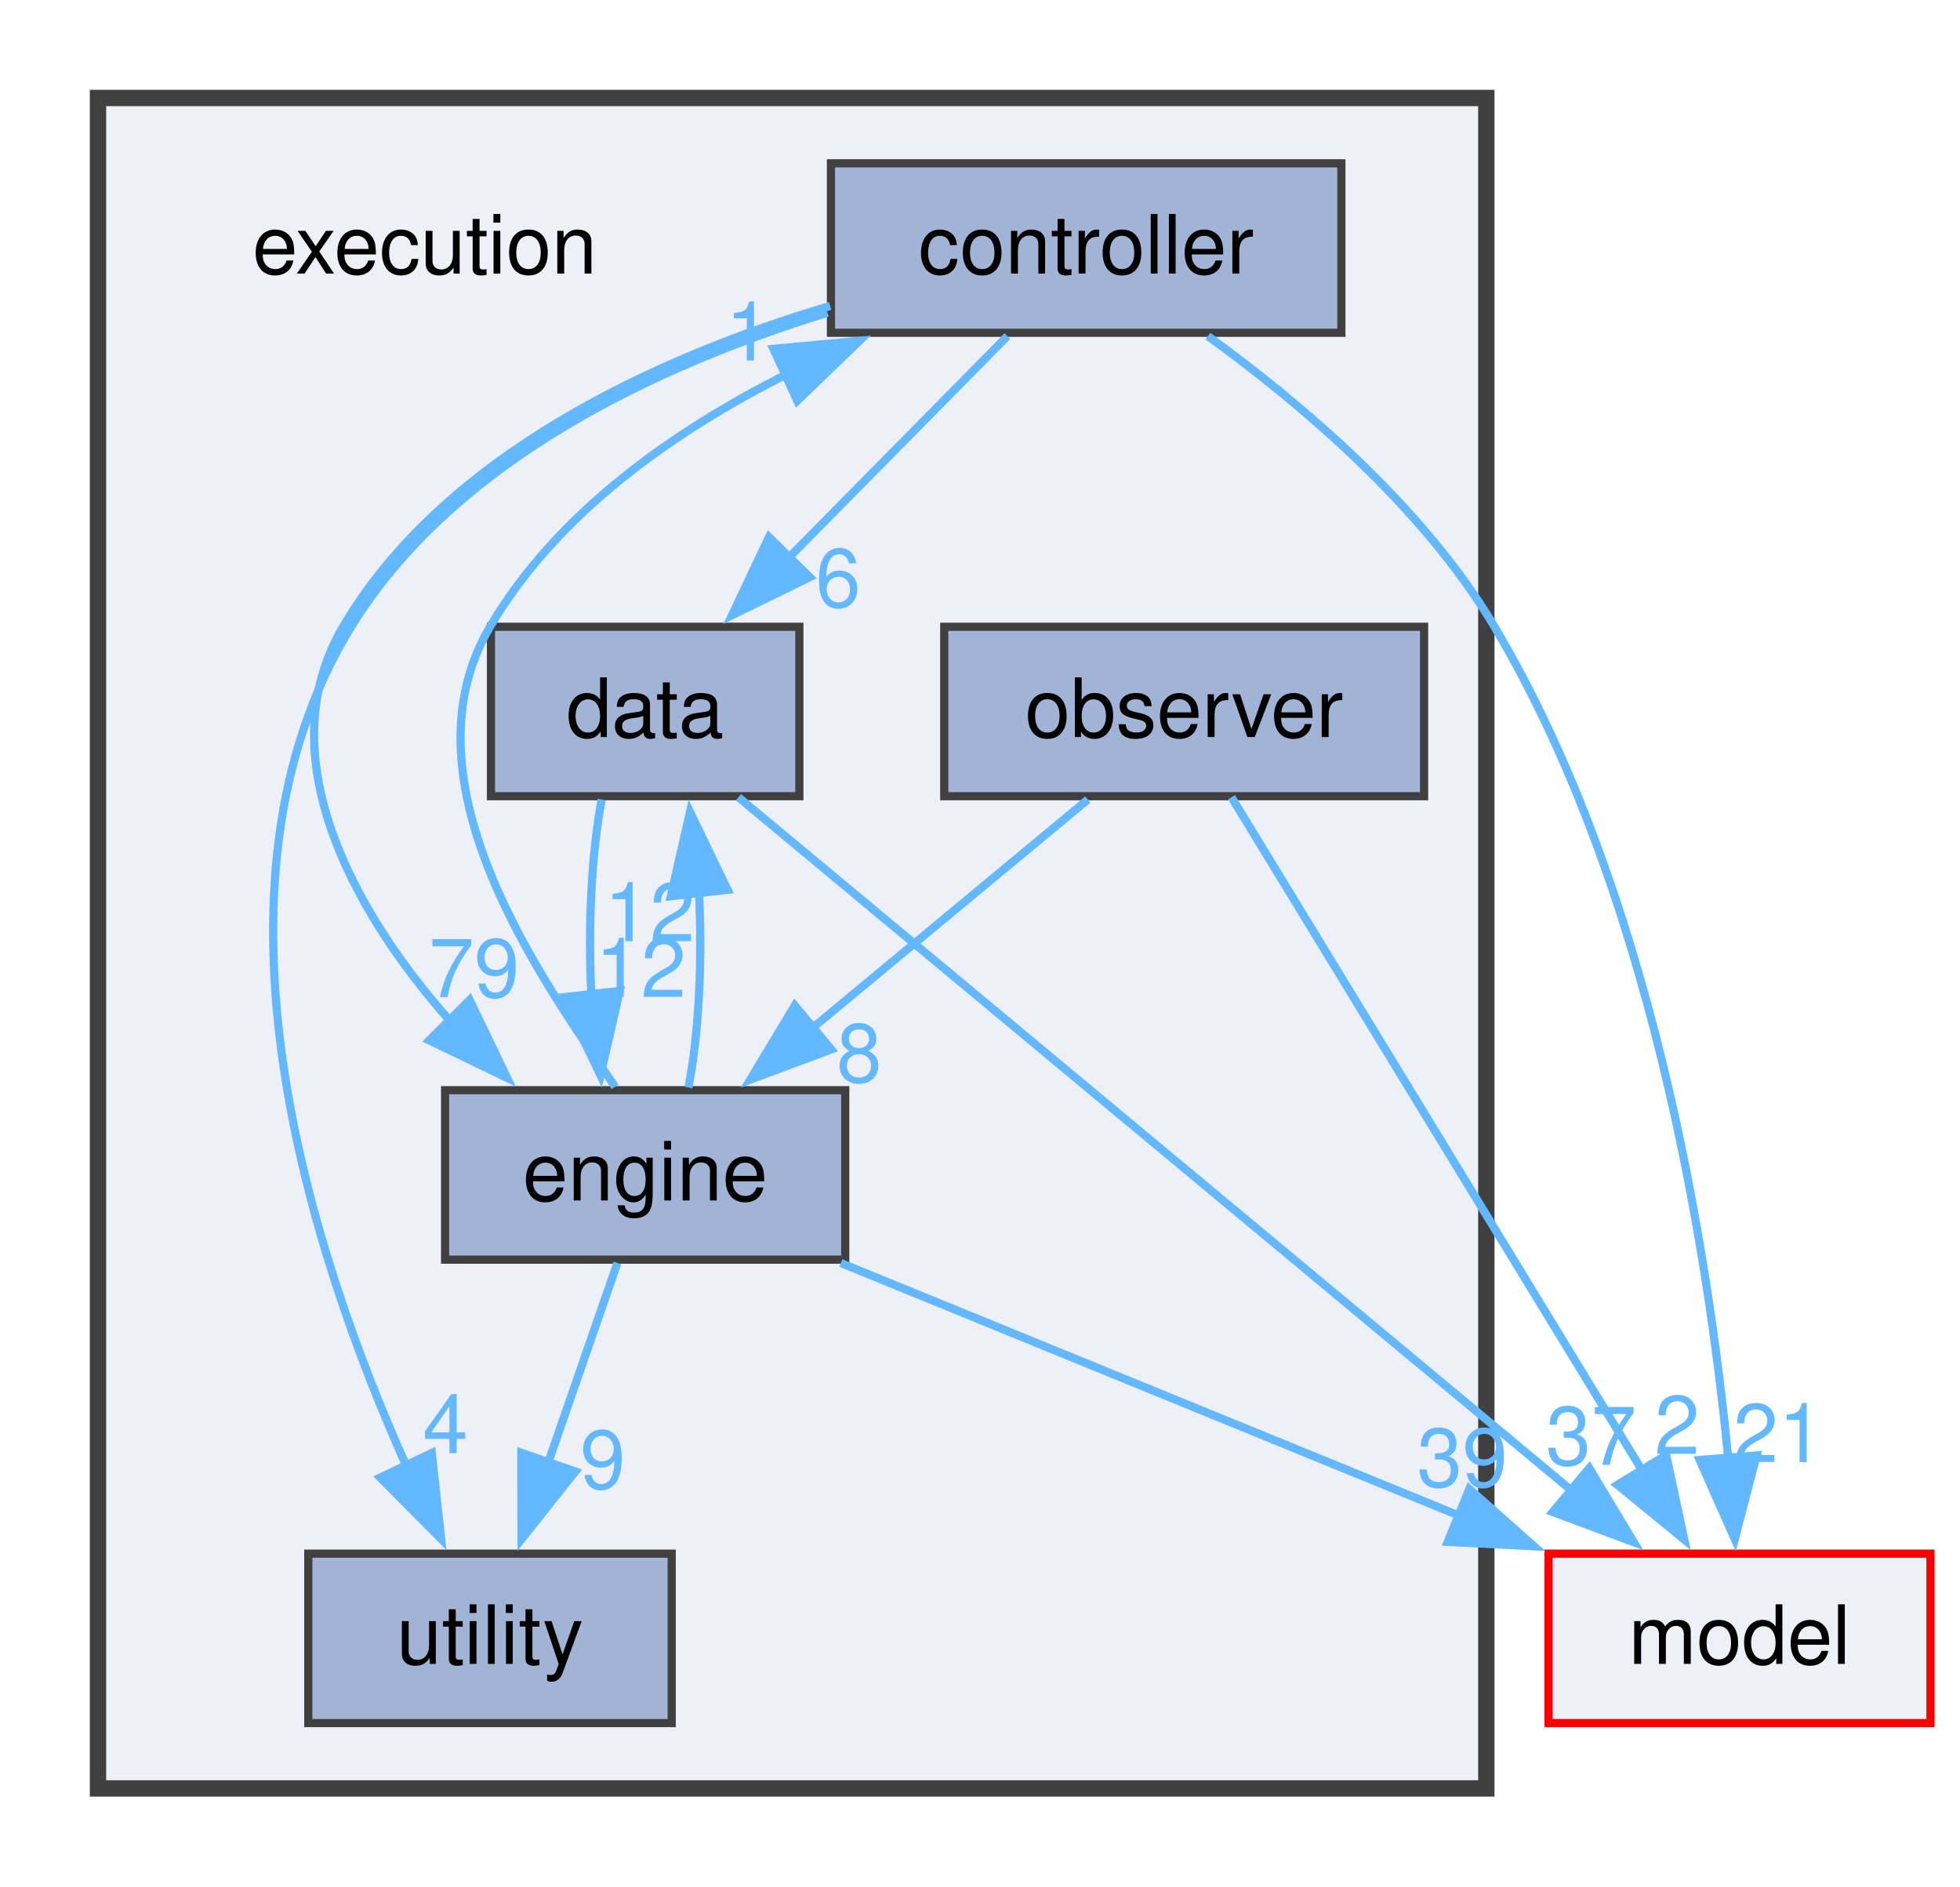
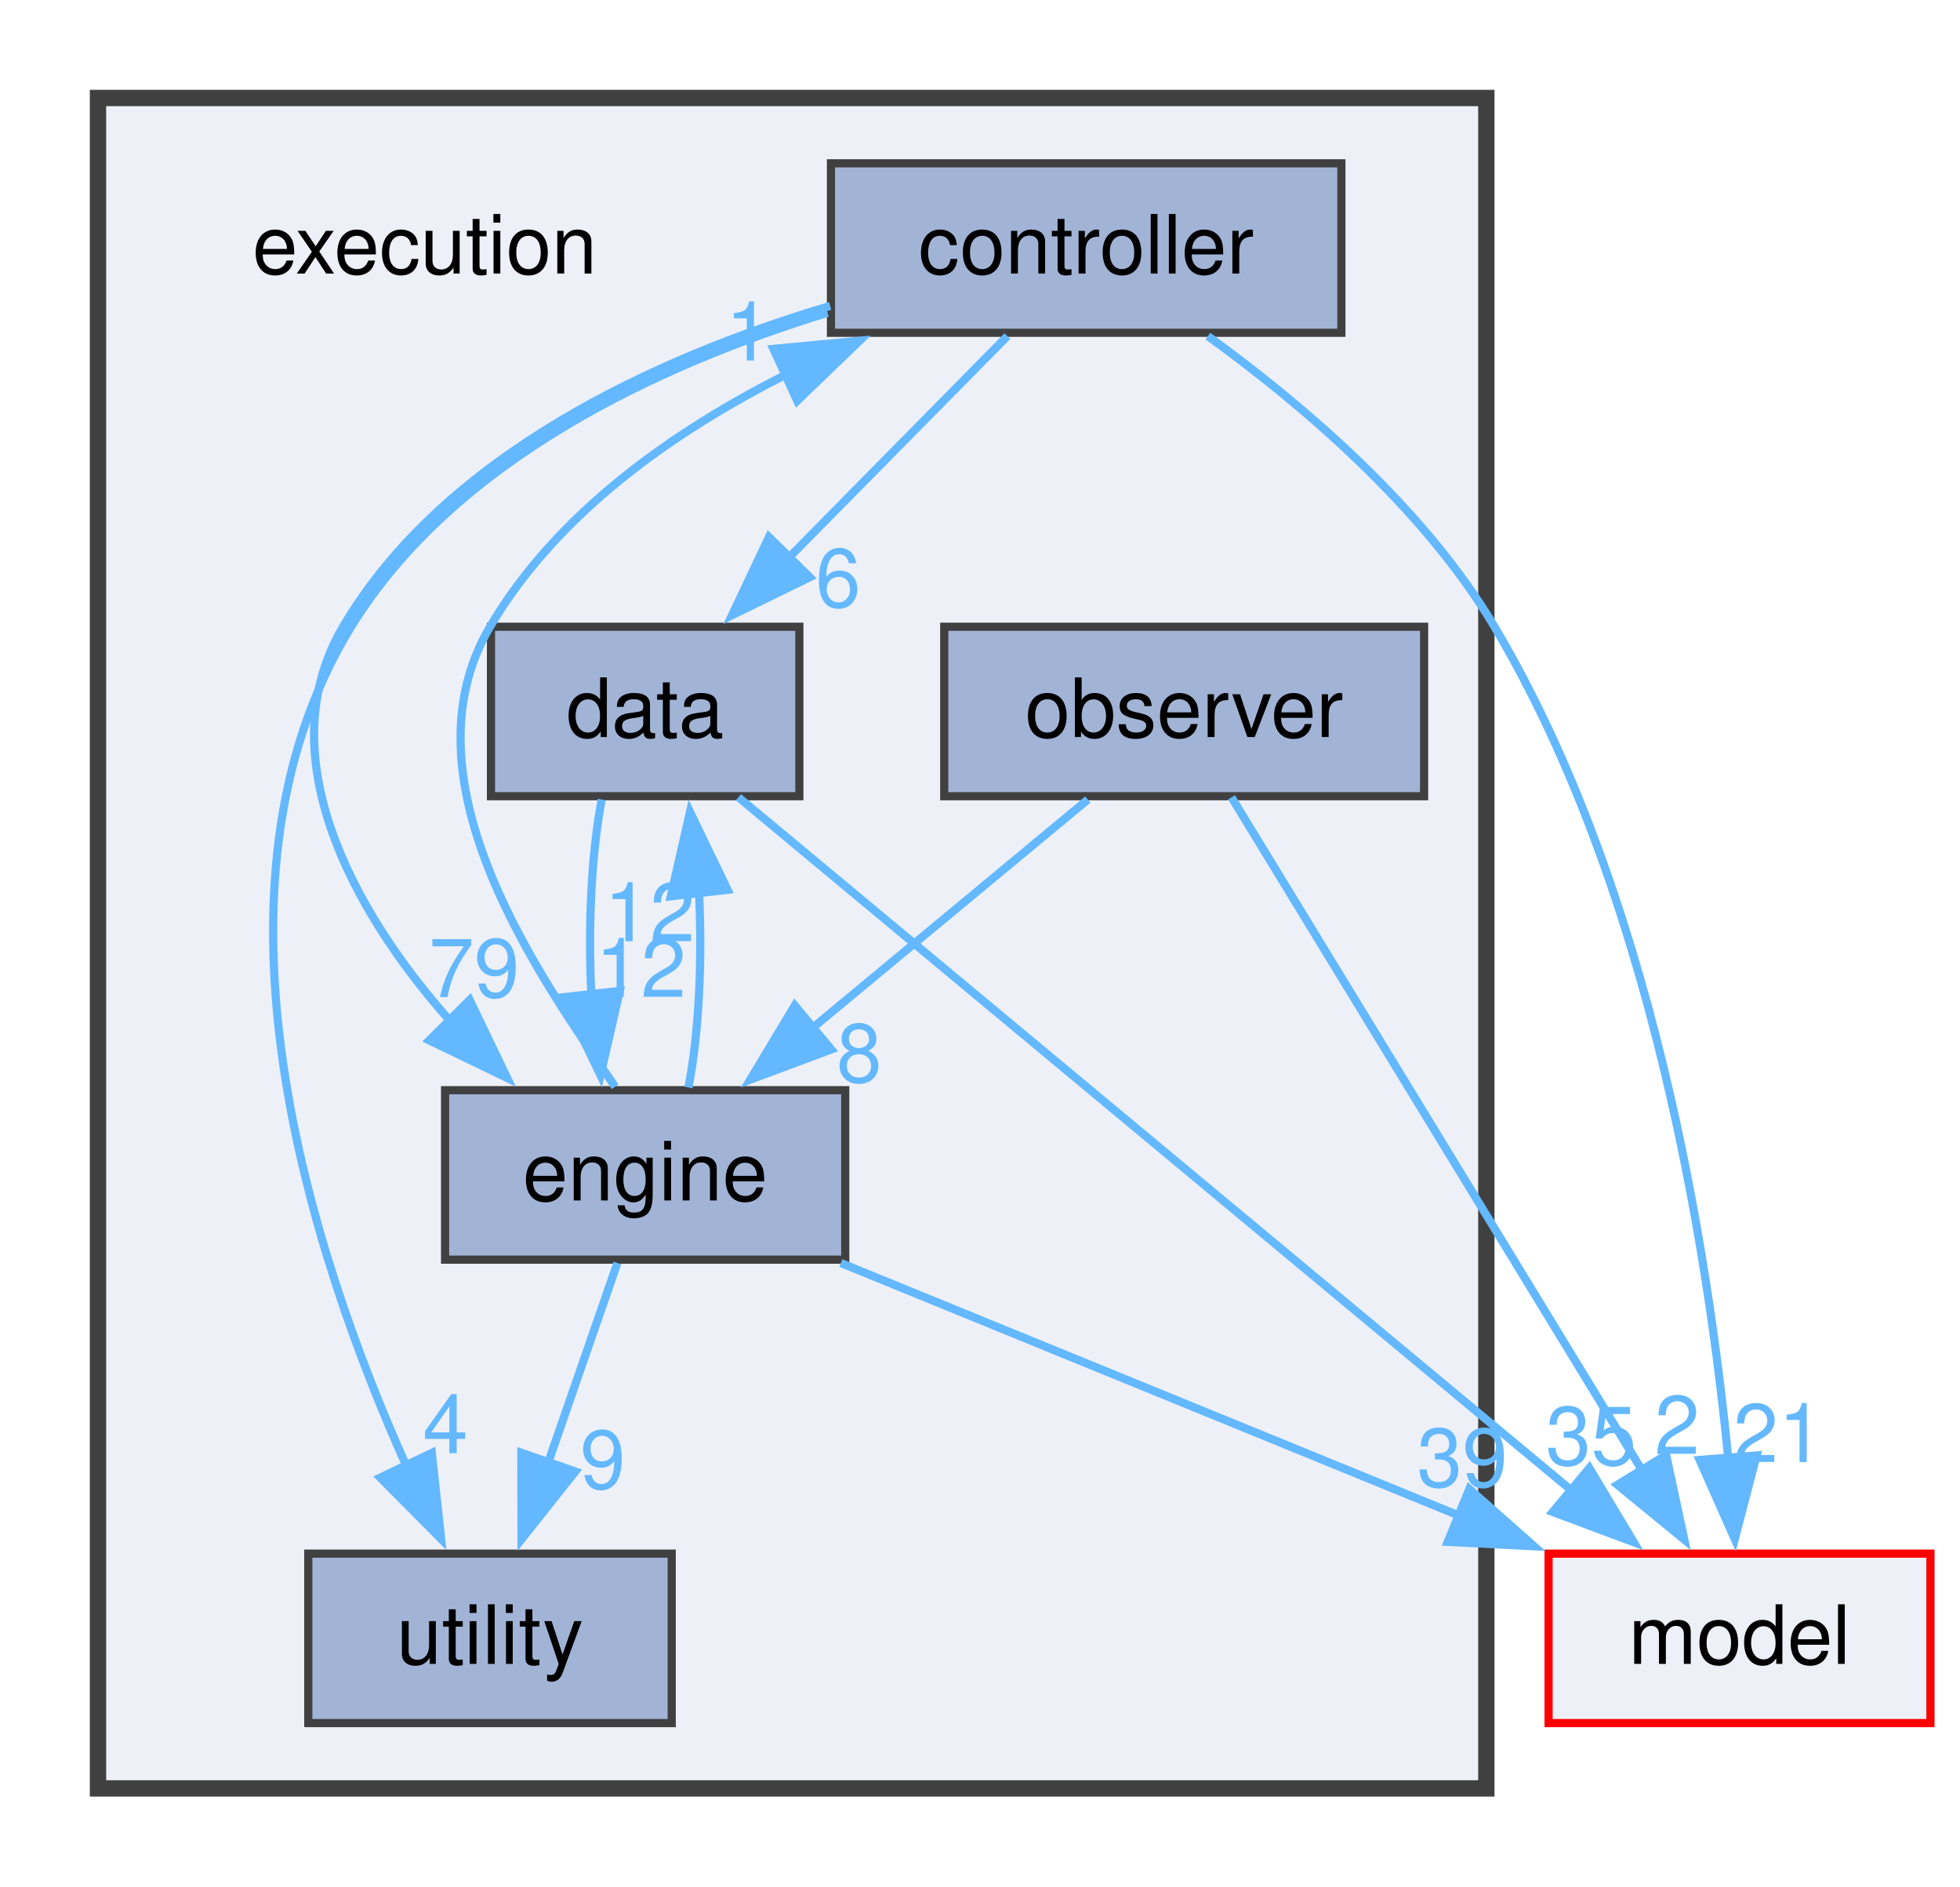
<svg xmlns="http://www.w3.org/2000/svg" xmlns:xlink="http://www.w3.org/1999/xlink" width="240pt" height="231pt" viewBox="0.00 0.00 240.00 231.00">
  <g id="graph0" class="graph" transform="scale(1 1) rotate(0) translate(4 227)">
    <g id="clust1" class="cluster">
      <g id="a_clust1">
        <a xlink:href="dir_5492fae2ae9e8e8e3b45371f34937227.html" target="_top">
          <polygon fill="#edf0f7" stroke="#404040" stroke-width="2" points="8,-8 8,-215 178,-215 178,-8 8,-8" />
        </a>
      </g>
    </g>
    <g id="node1" class="node">
      <text xml:space="preserve" text-anchor="middle" x="48" y="-193.5" font-family="Helvetica,sans-Serif" font-size="10.00">execution</text>
    </g>
    <g id="node2" class="node">
      <g id="a_node2">
        <a xlink:href="dir_f6068031c8ed86da3580f80ca3a17e26.html" target="_top" xlink:title="controller">
          <polygon fill="#a2b4d6" stroke="#404040" points="160.25,-207 97.75,-207 97.75,-186.25 160.25,-186.25 160.25,-207" />
          <text xml:space="preserve" text-anchor="middle" x="129" y="-193.5" font-family="Helvetica,sans-Serif" font-size="10.00">controller</text>
        </a>
      </g>
    </g>
    <g id="node3" class="node">
      <g id="a_node3">
        <a xlink:href="dir_2445526665ebab794f8c8c79540d5ddc.html" target="_top" xlink:title="data">
          <polygon fill="#a2b4d6" stroke="#404040" points="93.88,-150.25 56.12,-150.25 56.12,-129.5 93.88,-129.5 93.88,-150.25" />
          <text xml:space="preserve" text-anchor="middle" x="75" y="-136.75" font-family="Helvetica,sans-Serif" font-size="10.00">data</text>
        </a>
      </g>
    </g>
    <g id="edge3" class="edge">
      <g id="a_edge3">
        <a xlink:href="dir_000008_000009.html" target="_top">
          <path fill="none" stroke="#63b8ff" d="M119.35,-185.84C111.9,-178.28 101.39,-167.64 92.48,-158.6" />
          <polygon fill="#63b8ff" stroke="#63b8ff" points="95.15,-156.32 85.63,-151.66 90.16,-161.23 95.15,-156.32" />
        </a>
      </g>
      <g id="a_edge3-headlabel">
        <a xlink:href="dir_000008_000009.html" target="_top" xlink:title="6">
          <text xml:space="preserve" text-anchor="middle" x="98.63" y="-152.68" font-family="Helvetica,sans-Serif" font-size="10.00" fill="#63b8ff">6</text>
        </a>
      </g>
    </g>
    <g id="node4" class="node">
      <g id="a_node4">
        <a xlink:href="dir_11b717f8bbe9adcce5d847a0cd87900f.html" target="_top" xlink:title="engine">
          <polygon fill="#a2b4d6" stroke="#404040" points="99.5,-93.5 50.5,-93.5 50.5,-72.75 99.5,-72.75 99.5,-93.5" />
          <text xml:space="preserve" text-anchor="middle" x="75" y="-80" font-family="Helvetica,sans-Serif" font-size="10.00">engine</text>
        </a>
      </g>
    </g>
    <g id="edge1" class="edge">
      <g id="a_edge1">
        <a xlink:href="dir_000008_000016.html" target="_top">
          <path fill="none" stroke="#63b8ff" d="M97.65,-189.54C76.42,-183.24 50.39,-171.27 38,-150.25 28.86,-134.74 38.93,-115.7 51.07,-102.03" />
          <polygon fill="#63b8ff" stroke="#63b8ff" points="53.51,-104.55 58.1,-95 48.56,-99.6 53.51,-104.55" />
        </a>
      </g>
      <g id="a_edge1-headlabel">
        <a xlink:href="dir_000008_000016.html" target="_top" xlink:title="79">
          <text xml:space="preserve" text-anchor="middle" x="54.05" y="-104.9" font-family="Helvetica,sans-Serif" font-size="10.00" fill="#63b8ff">79</text>
        </a>
      </g>
    </g>
    <g id="node6" class="node">
      <g id="a_node6">
        <a xlink:href="dir_6e332d3e931a265118348dad6ed62968.html" target="_top" xlink:title="utility">
          <polygon fill="#a2b4d6" stroke="#404040" points="78.25,-36.75 33.75,-36.75 33.75,-16 78.25,-16 78.25,-36.75" />
          <text xml:space="preserve" text-anchor="middle" x="56" y="-23.25" font-family="Helvetica,sans-Serif" font-size="10.00">utility</text>
        </a>
      </g>
    </g>
    <g id="edge4" class="edge">
      <g id="a_edge4">
        <a xlink:href="dir_000008_000040.html" target="_top">
          <path fill="none" stroke="#63b8ff" d="M97.33,-188.7C76.82,-182.39 51.66,-170.81 39,-150.25 19.42,-118.44 34.17,-73.34 45.73,-47.55" />
          <polygon fill="#63b8ff" stroke="#63b8ff" points="48.87,-49.08 50.02,-38.54 42.56,-46.06 48.87,-49.08" />
        </a>
      </g>
      <g id="a_edge4-headlabel">
        <a xlink:href="dir_000008_000040.html" target="_top" xlink:title="4">
          <text xml:space="preserve" text-anchor="middle" x="50.54" y="-49.05" font-family="Helvetica,sans-Serif" font-size="10.00" fill="#63b8ff">4</text>
        </a>
      </g>
    </g>
    <g id="node7" class="node">
      <g id="a_node7">
        <a xlink:href="dir_3f14f6767c31cb4a1d22c13c18cc6fc3.html" target="_top" xlink:title="model">
          <polygon fill="#edf0f7" stroke="red" points="232.38,-36.75 185.62,-36.75 185.62,-16 232.38,-16 232.38,-36.75" />
          <text xml:space="preserve" text-anchor="middle" x="209" y="-23.25" font-family="Helvetica,sans-Serif" font-size="10.00">model</text>
        </a>
      </g>
    </g>
    <g id="edge2" class="edge">
      <g id="a_edge2">
        <a xlink:href="dir_000008_000026.html" target="_top">
          <path fill="none" stroke="#63b8ff" d="M143.91,-185.84C155.22,-177.65 170.25,-164.96 179,-150.25 198.21,-117.96 205.14,-73.95 207.63,-48.3" />
          <polygon fill="#63b8ff" stroke="#63b8ff" points="211.1,-48.78 208.42,-38.53 204.12,-48.22 211.1,-48.78" />
        </a>
      </g>
      <g id="a_edge2-headlabel">
        <a xlink:href="dir_000008_000026.html" target="_top" xlink:title="21">
          <text xml:space="preserve" text-anchor="middle" x="213.76" y="-47.96" font-family="Helvetica,sans-Serif" font-size="10.00" fill="#63b8ff">21</text>
        </a>
      </g>
    </g>
    <g id="edge5" class="edge">
      <g id="a_edge5">
        <a xlink:href="dir_000009_000016.html" target="_top">
          <path fill="none" stroke="#63b8ff" d="M69.68,-129.09C68.41,-122.47 67.99,-113.47 68.41,-105.27" />
          <polygon fill="#63b8ff" stroke="#63b8ff" points="71.89,-105.66 69.53,-95.33 64.93,-104.88 71.89,-105.66" />
        </a>
      </g>
      <g id="a_edge5-headlabel">
        <a xlink:href="dir_000009_000016.html" target="_top" xlink:title="12">
          <text xml:space="preserve" text-anchor="middle" x="74.47" y="-104.92" font-family="Helvetica,sans-Serif" font-size="10.00" fill="#63b8ff">12</text>
        </a>
      </g>
    </g>
    <g id="edge6" class="edge">
      <g id="a_edge6">
        <a xlink:href="dir_000009_000026.html" target="_top">
          <path fill="none" stroke="#63b8ff" d="M86.42,-129.37C109.06,-110.54 159.86,-68.26 188.45,-44.47" />
          <polygon fill="#63b8ff" stroke="#63b8ff" points="190.61,-47.23 196.06,-38.14 186.13,-41.85 190.61,-47.23" />
        </a>
      </g>
      <g id="a_edge6-headlabel">
-         <a xlink:href="dir_000009_000026.html" target="_top" xlink:title="37">
-           <text xml:space="preserve" text-anchor="middle" x="190.83" y="-47.62" font-family="Helvetica,sans-Serif" font-size="10.00" fill="#63b8ff">37</text>
+         <a xlink:href="dir_000009_000026.html" target="_top" xlink:title="35">
+           <text xml:space="preserve" text-anchor="middle" x="190.83" y="-47.62" font-family="Helvetica,sans-Serif" font-size="10.00" fill="#63b8ff">35</text>
        </a>
      </g>
    </g>
    <g id="edge9" class="edge">
      <g id="a_edge9">
        <a xlink:href="dir_000016_000008.html" target="_top">
          <path fill="none" stroke="#63b8ff" d="M71.32,-93.92C62.27,-107.18 44.86,-131.35 56,-150.25 64.23,-164.21 78.47,-174.18 92.27,-181.14" />
          <polygon fill="#63b8ff" stroke="#63b8ff" points="90.7,-184.28 101.25,-185.27 93.62,-177.92 90.7,-184.28" />
        </a>
      </g>
      <g id="a_edge9-headlabel">
        <a xlink:href="dir_000016_000008.html" target="_top" xlink:title="1">
          <text xml:space="preserve" text-anchor="middle" x="87.63" y="-182.86" font-family="Helvetica,sans-Serif" font-size="10.00" fill="#63b8ff">1</text>
        </a>
      </g>
    </g>
    <g id="edge10" class="edge">
      <g id="a_edge10">
        <a xlink:href="dir_000016_000009.html" target="_top">
          <path fill="none" stroke="#63b8ff" d="M80.3,-93.83C81.6,-100.5 82.02,-109.63 81.58,-117.92" />
          <polygon fill="#63b8ff" stroke="#63b8ff" points="78.14,-117.25 80.49,-127.58 85.09,-118.04 78.14,-117.25" />
        </a>
      </g>
      <g id="a_edge10-headlabel">
        <a xlink:href="dir_000016_000009.html" target="_top" xlink:title="12">
          <text xml:space="preserve" text-anchor="middle" x="75.55" y="-111.74" font-family="Helvetica,sans-Serif" font-size="10.00" fill="#63b8ff">12</text>
        </a>
      </g>
    </g>
    <g id="edge8" class="edge">
      <g id="a_edge8">
        <a xlink:href="dir_000016_000040.html" target="_top">
          <path fill="none" stroke="#63b8ff" d="M71.6,-72.34C69.25,-65.56 66.04,-56.3 63.14,-47.94" />
          <polygon fill="#63b8ff" stroke="#63b8ff" points="66.45,-46.81 59.86,-38.51 59.84,-49.1 66.45,-46.81" />
        </a>
      </g>
      <g id="a_edge8-headlabel">
        <a xlink:href="dir_000016_000040.html" target="_top" xlink:title="9">
          <text xml:space="preserve" text-anchor="middle" x="69.81" y="-44.72" font-family="Helvetica,sans-Serif" font-size="10.00" fill="#63b8ff">9</text>
        </a>
      </g>
    </g>
    <g id="edge7" class="edge">
      <g id="a_edge7">
        <a xlink:href="dir_000016_000026.html" target="_top">
          <path fill="none" stroke="#63b8ff" d="M98.96,-72.34C120.01,-63.73 150.9,-51.11 174.6,-41.43" />
          <polygon fill="#63b8ff" stroke="#63b8ff" points="175.92,-44.67 183.85,-37.65 173.27,-38.19 175.92,-44.67" />
        </a>
      </g>
      <g id="a_edge7-headlabel">
        <a xlink:href="dir_000016_000026.html" target="_top" xlink:title="39">
          <text xml:space="preserve" text-anchor="middle" x="175.06" y="-44.96" font-family="Helvetica,sans-Serif" font-size="10.00" fill="#63b8ff">39</text>
        </a>
      </g>
    </g>
    <g id="node5" class="node">
      <g id="a_node5">
        <a xlink:href="dir_468b2b56be3b0de99aff31f73a9ac3e1.html" target="_top" xlink:title="observer">
          <polygon fill="#a2b4d6" stroke="#404040" points="170.38,-150.25 111.62,-150.25 111.62,-129.5 170.38,-129.5 170.38,-150.25" />
          <text xml:space="preserve" text-anchor="middle" x="141" y="-136.75" font-family="Helvetica,sans-Serif" font-size="10.00">observer</text>
        </a>
      </g>
    </g>
    <g id="edge11" class="edge">
      <g id="a_edge11">
        <a xlink:href="dir_000029_000016.html" target="_top">
          <path fill="none" stroke="#63b8ff" d="M129.2,-129.09C119.82,-121.3 106.46,-110.22 95.36,-101.01" />
          <polygon fill="#63b8ff" stroke="#63b8ff" points="97.79,-98.49 87.86,-94.79 93.32,-103.87 97.79,-98.49" />
        </a>
      </g>
      <g id="a_edge11-headlabel">
        <a xlink:href="dir_000029_000016.html" target="_top" xlink:title="8">
          <text xml:space="preserve" text-anchor="middle" x="101.21" y="-94.5" font-family="Helvetica,sans-Serif" font-size="10.00" fill="#63b8ff">8</text>
        </a>
      </g>
    </g>
    <g id="edge12" class="edge">
      <g id="a_edge12">
        <a xlink:href="dir_000029_000026.html" target="_top">
          <path fill="none" stroke="#63b8ff" d="M146.8,-129.37C157.93,-111.11 182.51,-70.81 197.22,-46.7" />
          <polygon fill="#63b8ff" stroke="#63b8ff" points="200.02,-48.83 202.24,-38.47 194.04,-45.18 200.02,-48.83" />
        </a>
      </g>
      <g id="a_edge12-headlabel">
        <a xlink:href="dir_000029_000026.html" target="_top" xlink:title="2">
          <text xml:space="preserve" text-anchor="middle" x="201.36" y="-48.96" font-family="Helvetica,sans-Serif" font-size="10.00" fill="#63b8ff">2</text>
        </a>
      </g>
    </g>
  </g>
</svg>
